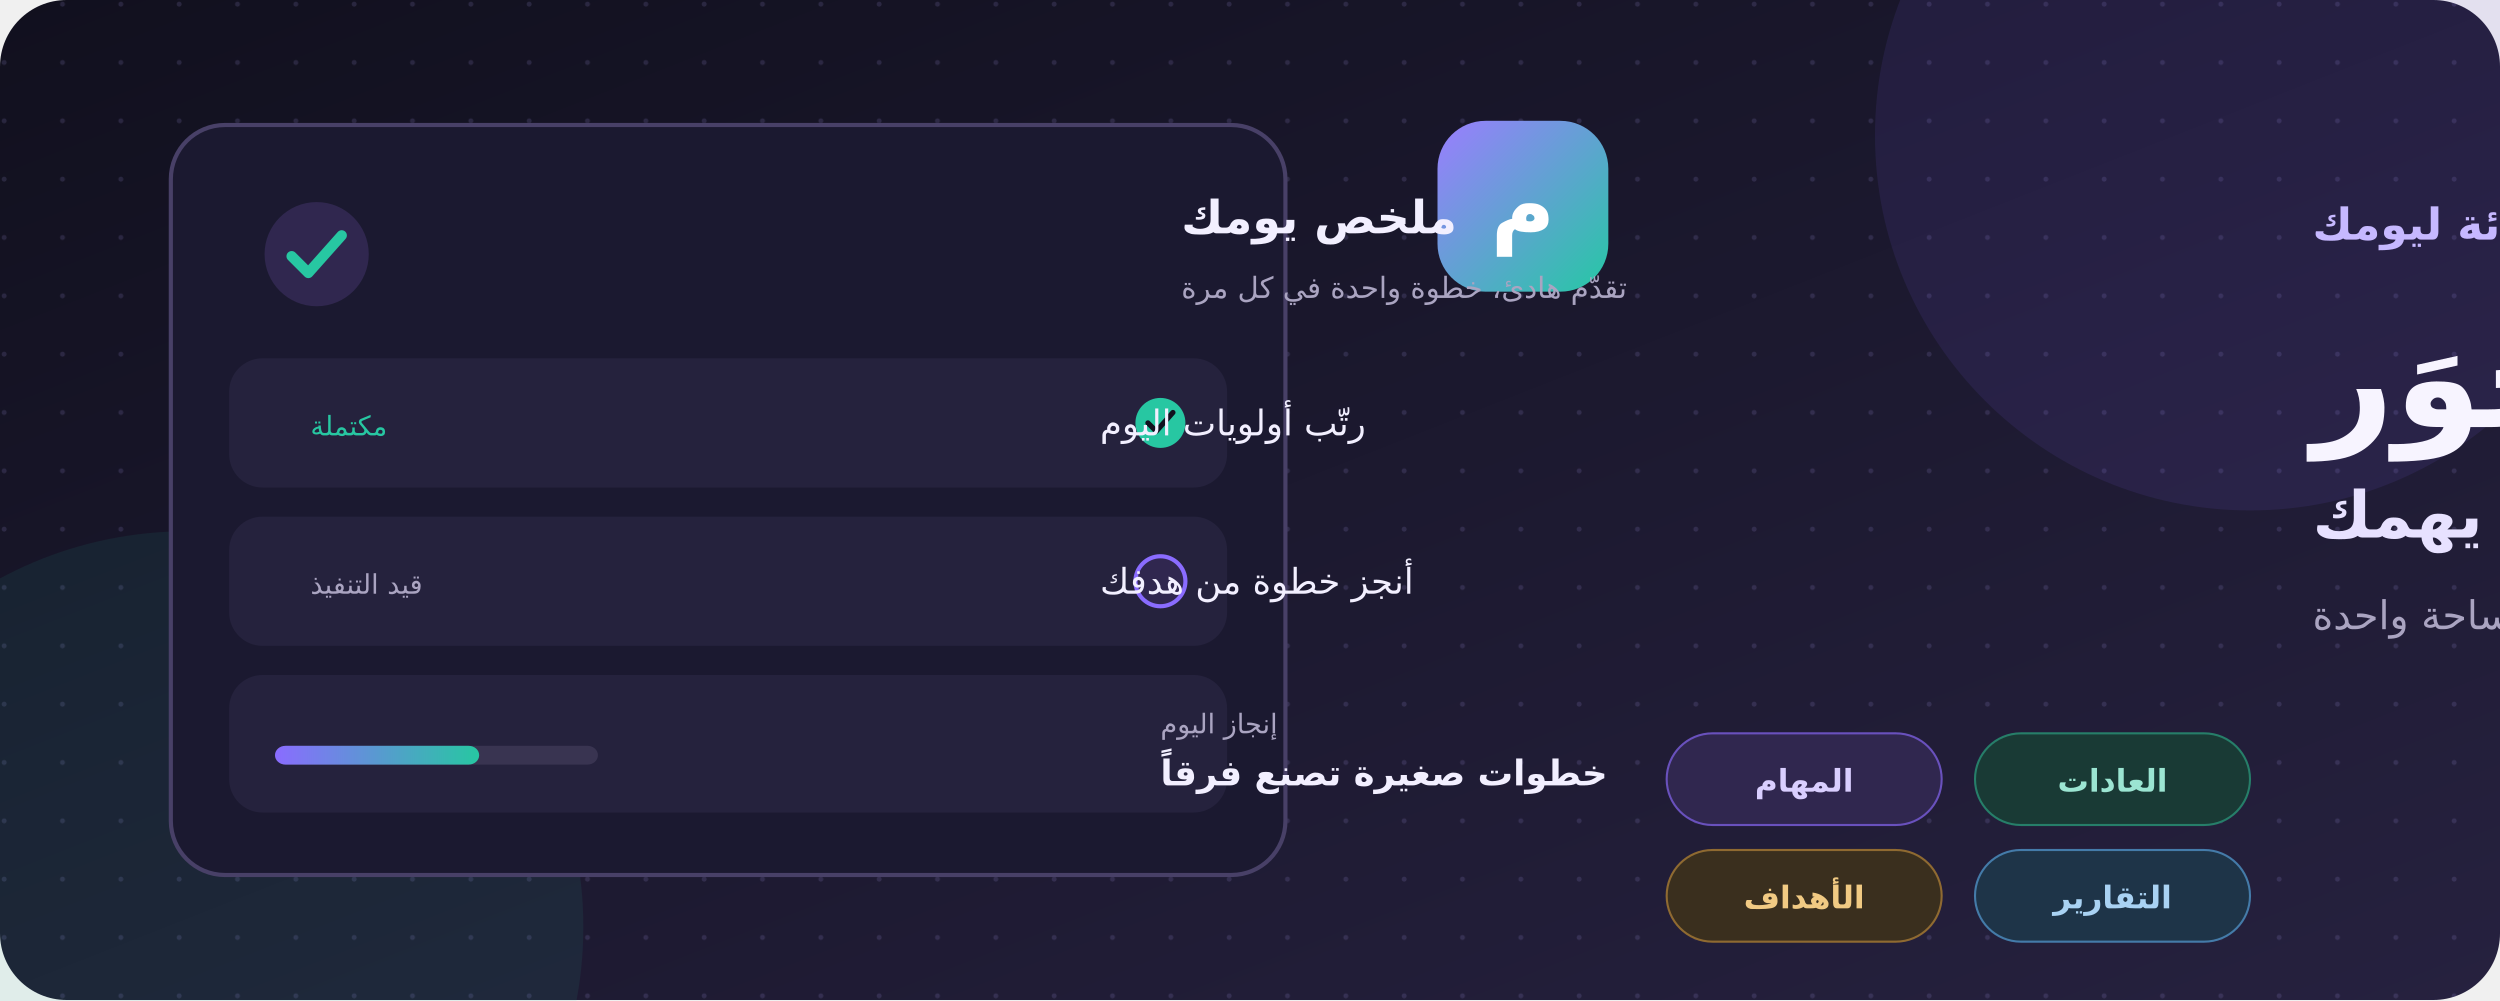
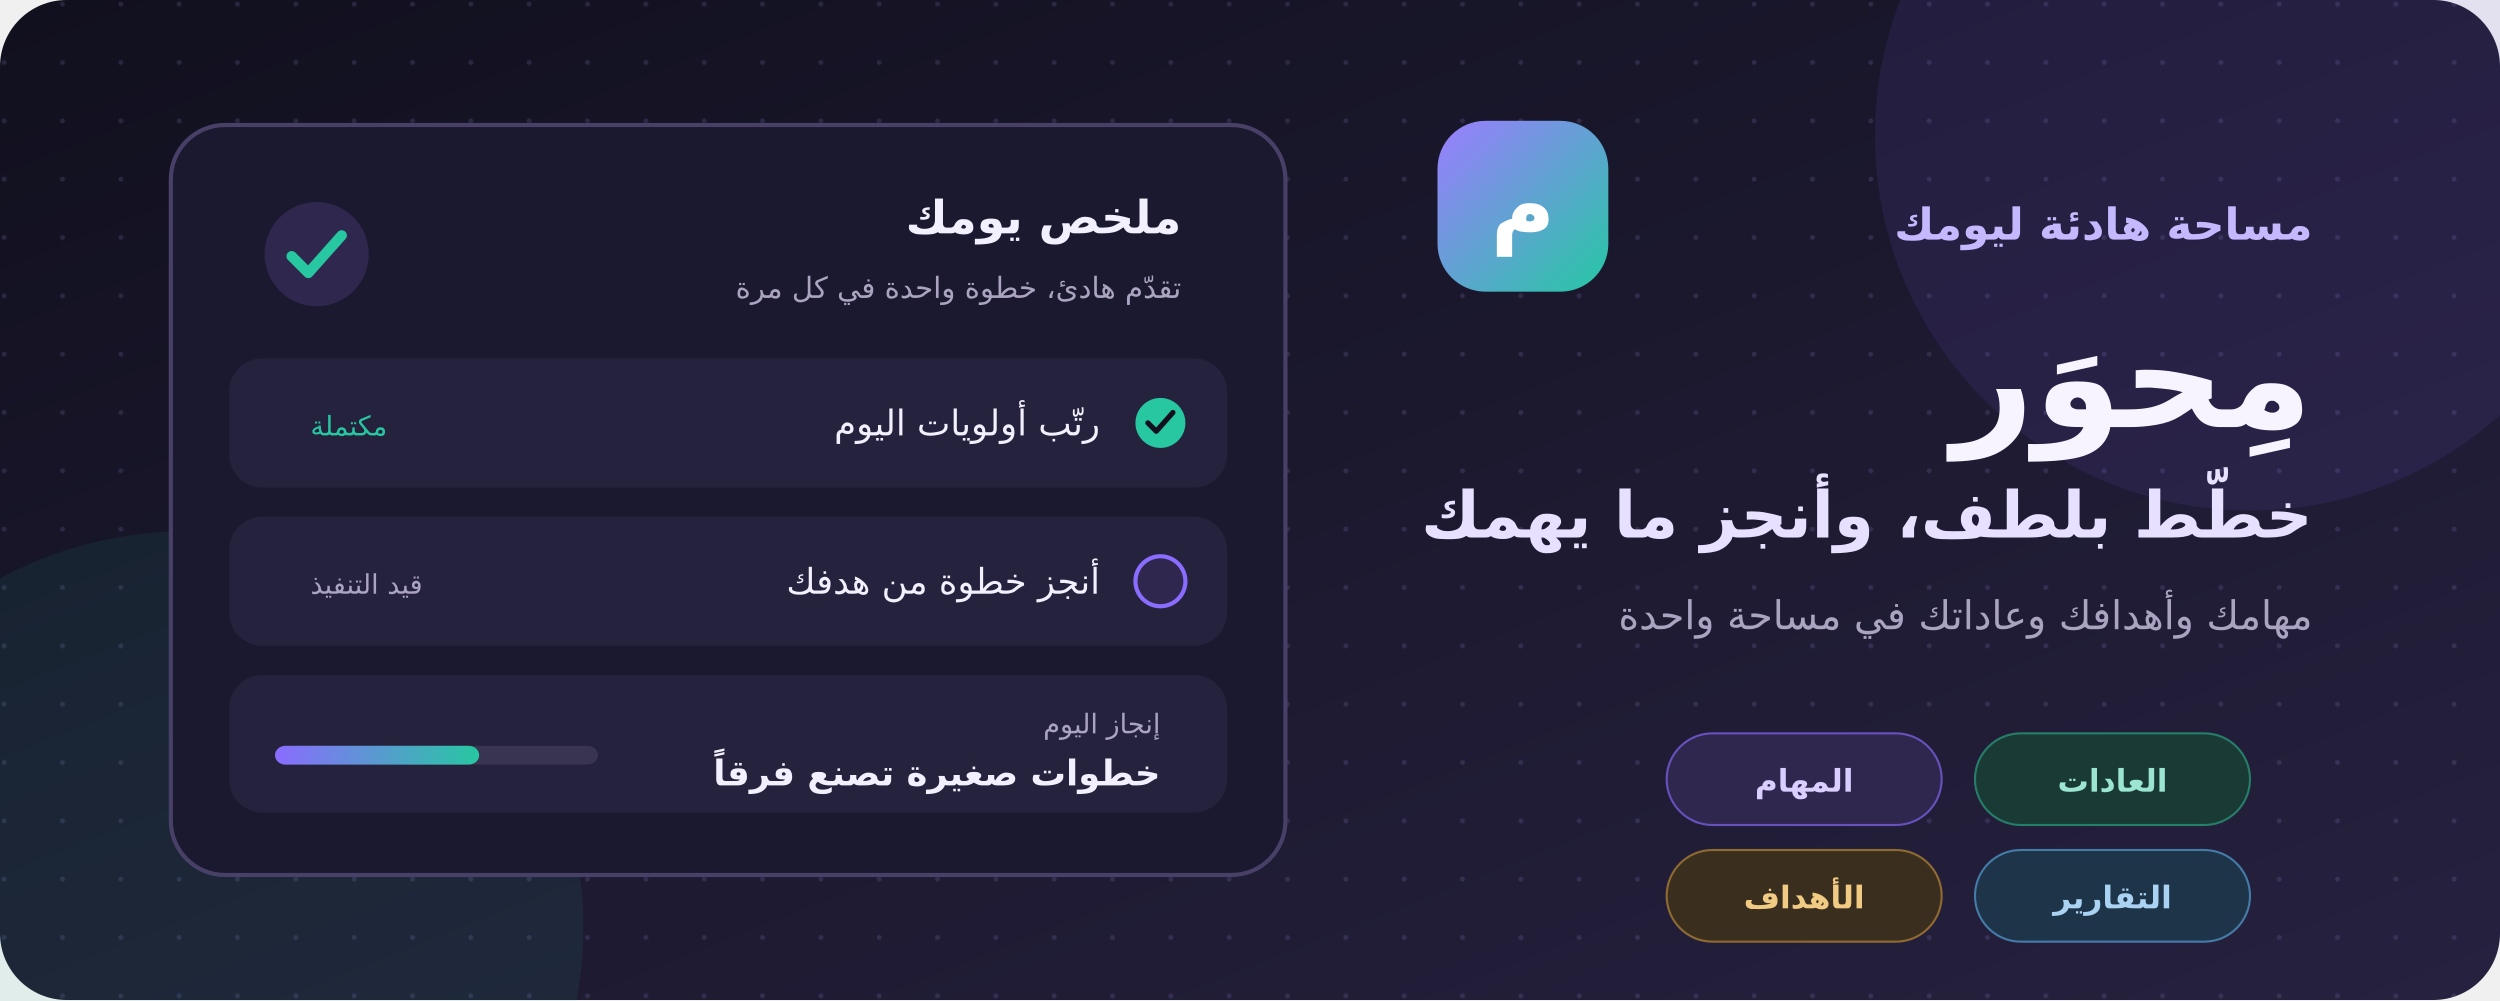
<svg xmlns="http://www.w3.org/2000/svg" viewBox="0 0 1200 480" role="img" aria-labelledby="title desc">
  <defs>
    <linearGradient id="background" x1="0" y1="0" x2="1" y2="1">
      <stop stop-color="#11101e" />
      <stop offset="1" stop-color="#26213f" />
    </linearGradient>
    <linearGradient id="brand" x1="0" y1="0" x2="1" y2="1">
      <stop stop-color="#9b7dff" />
      <stop offset="1" stop-color="#25c8a4" />
    </linearGradient>
    <linearGradient id="progress" x1="0" y1="0" x2="1" y2="0">
      <stop stop-color="#8a6cff" />
      <stop offset="1" stop-color="#27c7a2" />
    </linearGradient>
    <pattern id="dots" width="28" height="28" patternUnits="userSpaceOnUse">
      <circle cx="2" cy="2" r="1.2" fill="#b9aaff" opacity=".14" />
    </pattern>
  </defs>
  <rect width="1200" height="480" rx="32" fill="url(#background)" />
  <rect width="1200" height="480" rx="32" fill="url(#dots)" />
  <circle cx="1080" cy="65" r="180" fill="#7658e8" opacity=".11" />
  <circle cx="90" cy="445" r="190" fill="#25c8a4" opacity=".08" />
  <rect x="690" y="58" width="82" height="82" rx="23" fill="url(#brand)" />
  <text x="731" y="113" text-anchor="middle" fill="#fff" font-family="Tahoma, Arial, sans-serif" font-size="42" font-weight="800">م</text>
  <g font-family="Tahoma, Arial, sans-serif" direction="rtl">
-     <text x="1110" y="115" text-anchor="end" fill="#c6b8ff" font-size="21" font-weight="700">مساحة هادئة ليومك</text>
-     <text x="1110" y="205" text-anchor="end" fill="#f7f4ff" font-size="68" font-weight="800">مِحوَر</text>
-     <text x="1110" y="258" text-anchor="end" fill="#e7e1ff" font-size="31" font-weight="700">خطّط بلطف، وأنجز ما يهمك</text>
-     <text x="1110" y="302" text-anchor="end" fill="#aaa4c1" font-size="19">مهامك وأهدافك وعاداتك في مساحة واحدة</text>
+     <text x="1110" y="115" text-anchor="start" fill="#c6b8ff" font-size="21" font-weight="700">مساحة هادئة ليومك</text>
+     <text x="1110" y="205" text-anchor="start" fill="#f7f4ff" font-size="68" font-weight="800">مِحوَر</text>
+     <text x="1110" y="258" text-anchor="start" fill="#e7e1ff" font-size="31" font-weight="700">خطّط بلطف، وأنجز ما يهمك</text>
+     <text x="1110" y="302" text-anchor="start" fill="#aaa4c1" font-size="19">مهامك وأهدافك وعاداتك في مساحة واحدة</text>
  </g>
  <g transform="translate(82 60)">
    <rect width="535" height="360" rx="26" fill="#1b1930" stroke="#484067" stroke-width="2" />
-     <text x="485" y="52" text-anchor="end" direction="rtl" fill="#f2efff" font-family="Tahoma, Arial, sans-serif" font-size="22" font-weight="700">ملخص يومك</text>
-     <text x="485" y="83" text-anchor="end" direction="rtl" fill="#aaa4c1" font-family="Tahoma, Arial, sans-serif" font-size="14">تقدّم هادئ، خطوة واحدة في كل مرة</text>
+     <text x="485" y="52" text-anchor="start" direction="rtl" fill="#f2efff" font-family="Tahoma, Arial, sans-serif" font-size="22" font-weight="700">ملخص يومك</text>
+     <text x="485" y="83" text-anchor="start" direction="rtl" fill="#aaa4c1" font-family="Tahoma, Arial, sans-serif" font-size="14">تقدّم هادئ، خطوة واحدة في كل مرة</text>
    <circle cx="70" cy="62" r="25" fill="#30274f" />
    <path d="M58 63l8 8 16-18" fill="none" stroke="#27c7a2" stroke-width="5" stroke-linecap="round" stroke-linejoin="round" />
    <rect x="28" y="112" width="479" height="62" rx="16" fill="#25223d" />
    <circle cx="475" cy="143" r="12" fill="#27c7a2" />
    <path d="M469 143l4 4 8-9" fill="none" stroke="#11101e" stroke-width="2.5" stroke-linecap="round" stroke-linejoin="round" />
-     <text x="446" y="149" text-anchor="end" direction="rtl" fill="#f2efff" font-family="Tahoma, Arial, sans-serif" font-size="17">رتّب أولويات اليوم</text>
+     <text x="446" y="149" text-anchor="start" direction="rtl" fill="#f2efff" font-family="Tahoma, Arial, sans-serif" font-size="17">رتّب أولويات اليوم</text>
    <text x="67" y="149" text-anchor="start" fill="#27c7a2" font-family="Tahoma, Arial, sans-serif" font-size="13">مكتملة</text>
    <rect x="28" y="188" width="479" height="62" rx="16" fill="#25223d" />
    <circle cx="475" cy="219" r="12" fill="#30274f" stroke="#8a6cff" stroke-width="2" />
-     <text x="446" y="225" text-anchor="end" direction="rtl" fill="#f2efff" font-family="Tahoma, Arial, sans-serif" font-size="17">أنجز خطوة من هدفك</text>
+     <text x="446" y="225" text-anchor="start" direction="rtl" fill="#f2efff" font-family="Tahoma, Arial, sans-serif" font-size="17">أنجز خطوة من هدفك</text>
    <text x="67" y="225" text-anchor="start" fill="#aaa4c1" font-family="Tahoma, Arial, sans-serif" font-size="13">قيد التنفيذ</text>
    <rect x="28" y="264" width="479" height="66" rx="16" fill="#25223d" />
-     <text x="475" y="292" text-anchor="end" direction="rtl" fill="#aaa4c1" font-family="Tahoma, Arial, sans-serif" font-size="13">إنجاز اليوم</text>
-     <text x="475" y="317" text-anchor="end" direction="rtl" fill="#f2efff" font-family="Tahoma, Arial, sans-serif" font-size="17" font-weight="700">خطوات صغيرة تصنع فرقاً</text>
+     <text x="475" y="292" text-anchor="start" direction="rtl" fill="#aaa4c1" font-family="Tahoma, Arial, sans-serif" font-size="13">إنجاز اليوم</text>
+     <text x="475" y="317" text-anchor="start" direction="rtl" fill="#f2efff" font-family="Tahoma, Arial, sans-serif" font-size="17" font-weight="700">خطوات صغيرة تصنع فرقاً</text>
    <rect x="50" y="298" width="155" height="9" rx="5" fill="#393451" />
    <rect x="50" y="298" width="98" height="9" rx="5" fill="url(#progress)" />
  </g>
  <g font-family="Tahoma, Arial, sans-serif" font-size="15" font-weight="700" direction="rtl">
    <rect x="800" y="352" width="132" height="44" rx="22" fill="#30274f" stroke="#6951bd" />
    <text x="866" y="380" text-anchor="middle" fill="#d9ceff">المهام</text>
    <rect x="948" y="352" width="132" height="44" rx="22" fill="#193a35" stroke="#267e69" />
    <text x="1014" y="380" text-anchor="middle" fill="#9be5d2">العادات</text>
    <rect x="800" y="408" width="132" height="44" rx="22" fill="#3a2f1e" stroke="#8f6a31" />
    <text x="866" y="436" text-anchor="middle" fill="#f1ca83">الأهداف</text>
    <rect x="948" y="408" width="132" height="44" rx="22" fill="#1e3448" stroke="#447ba9" />
    <text x="1014" y="436" text-anchor="middle" fill="#a9d2f3">التقارير</text>
  </g>
</svg>
